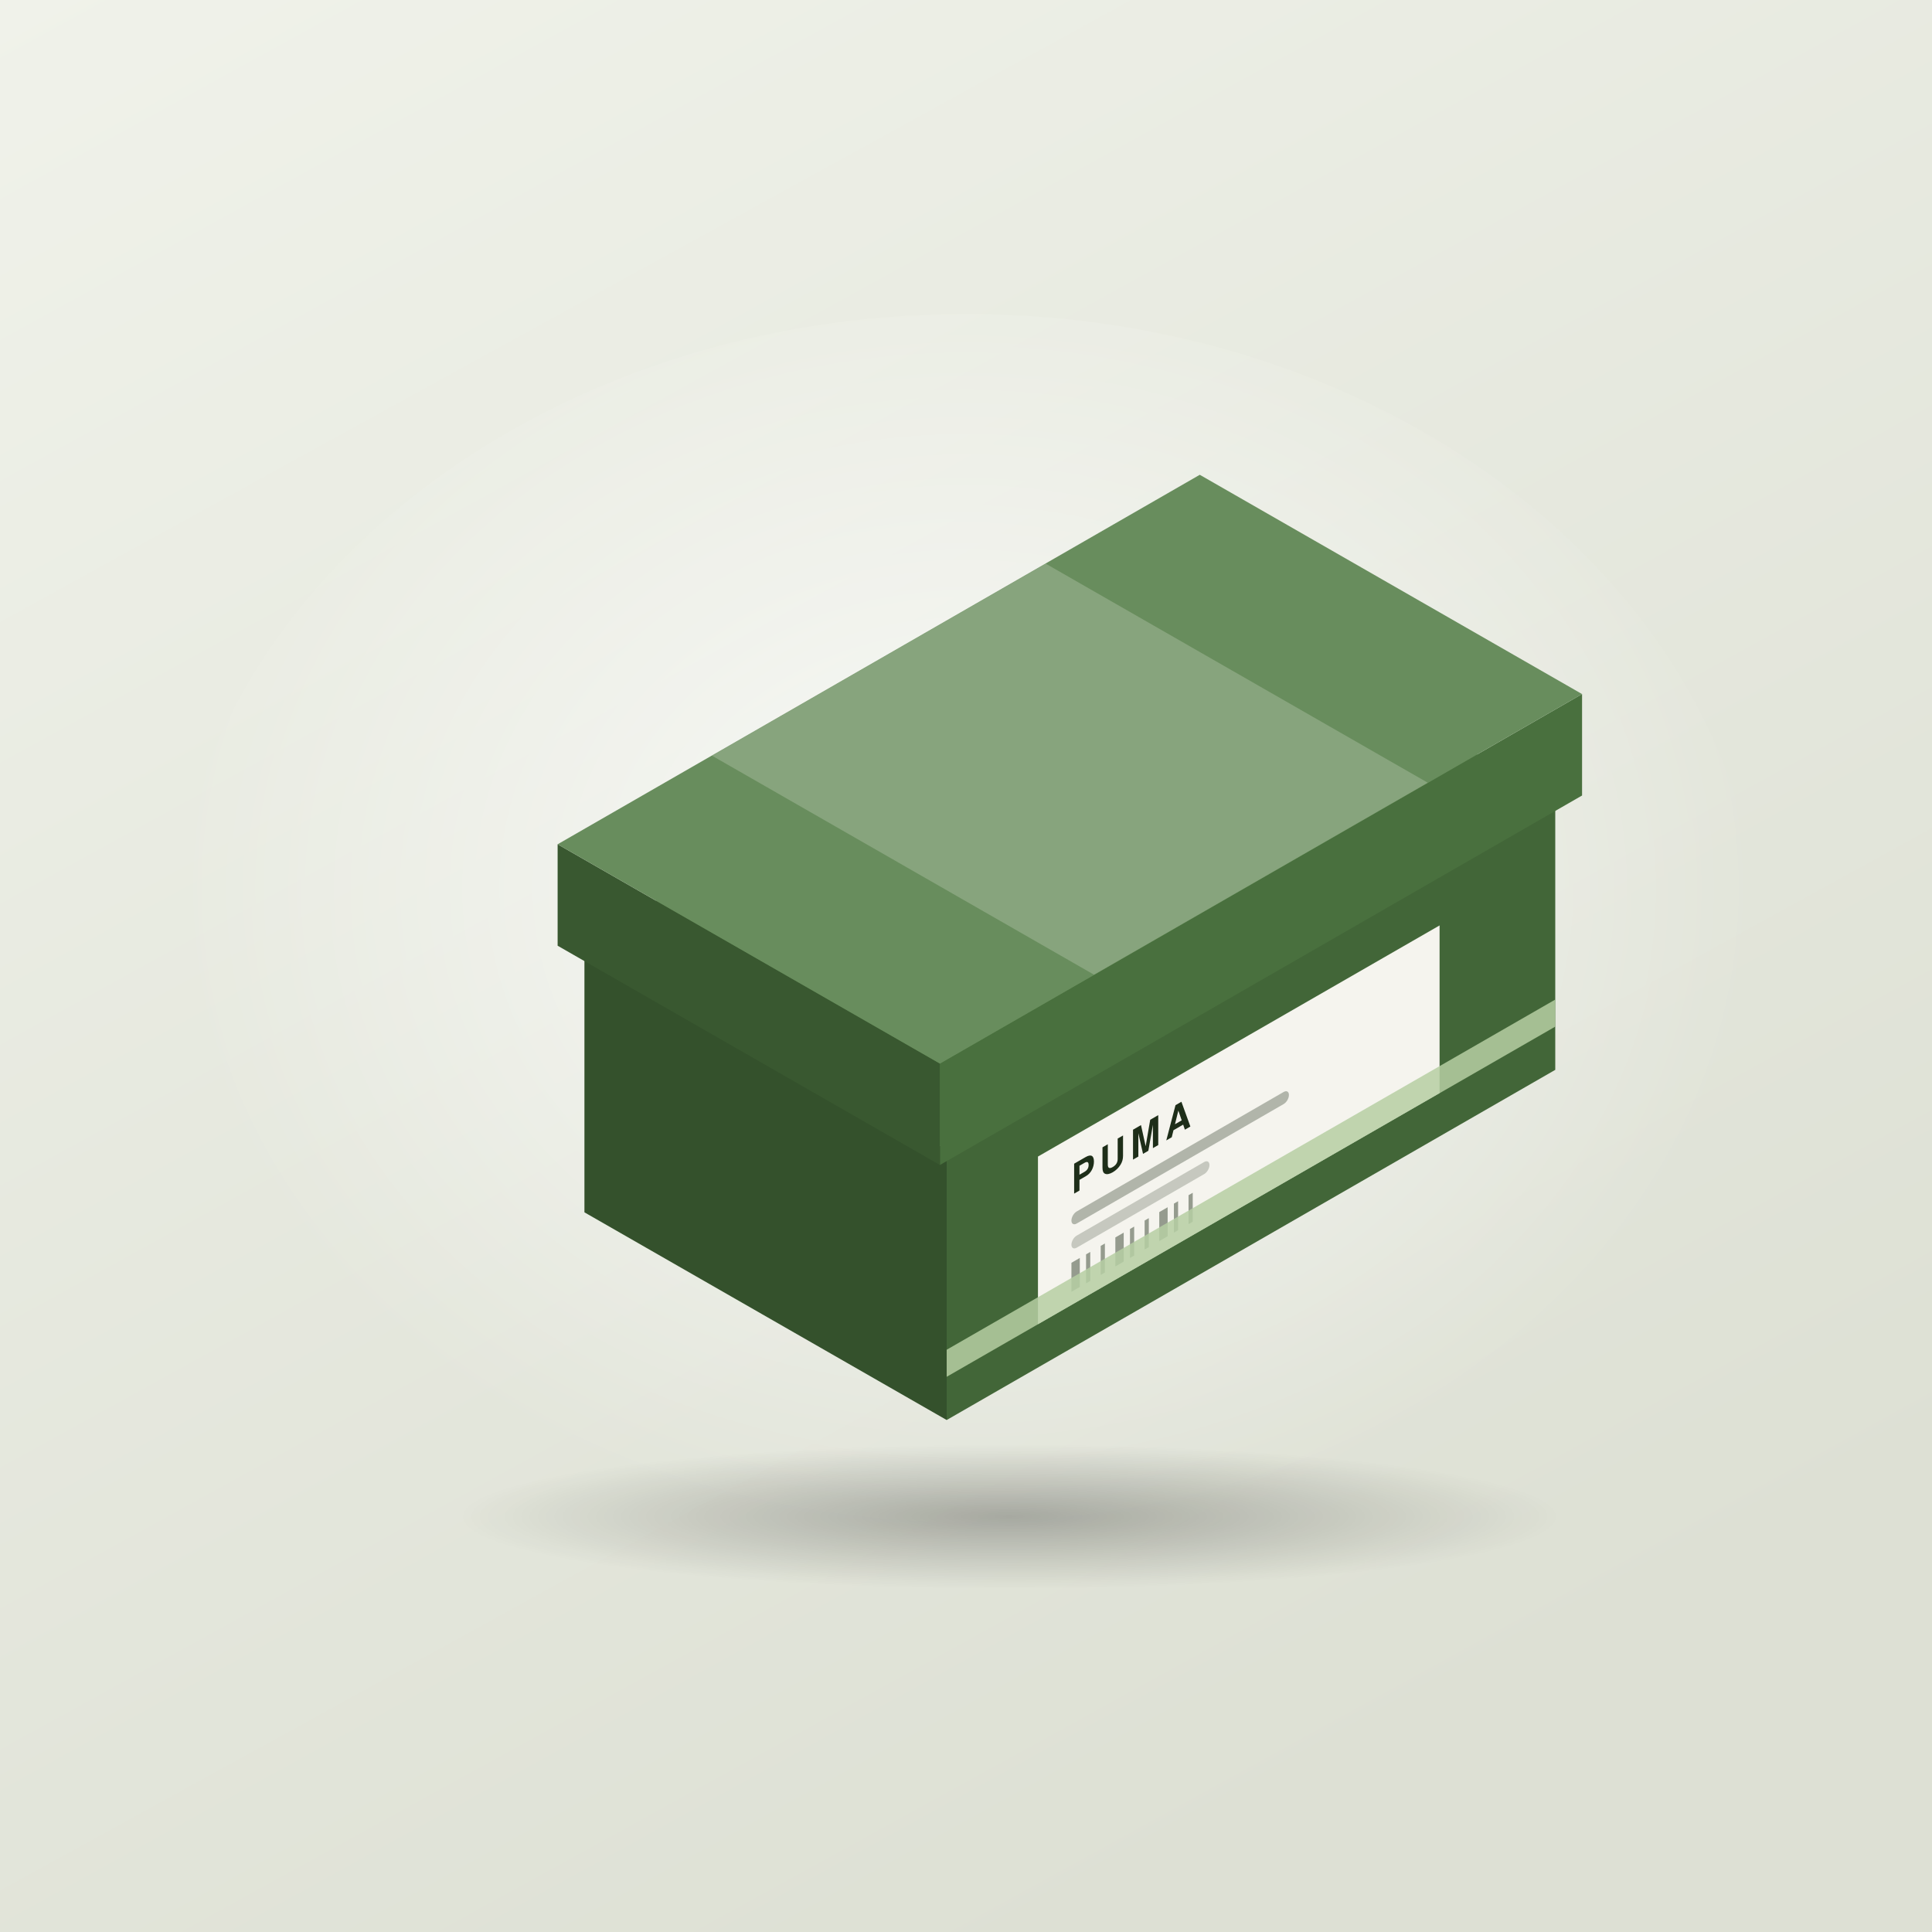
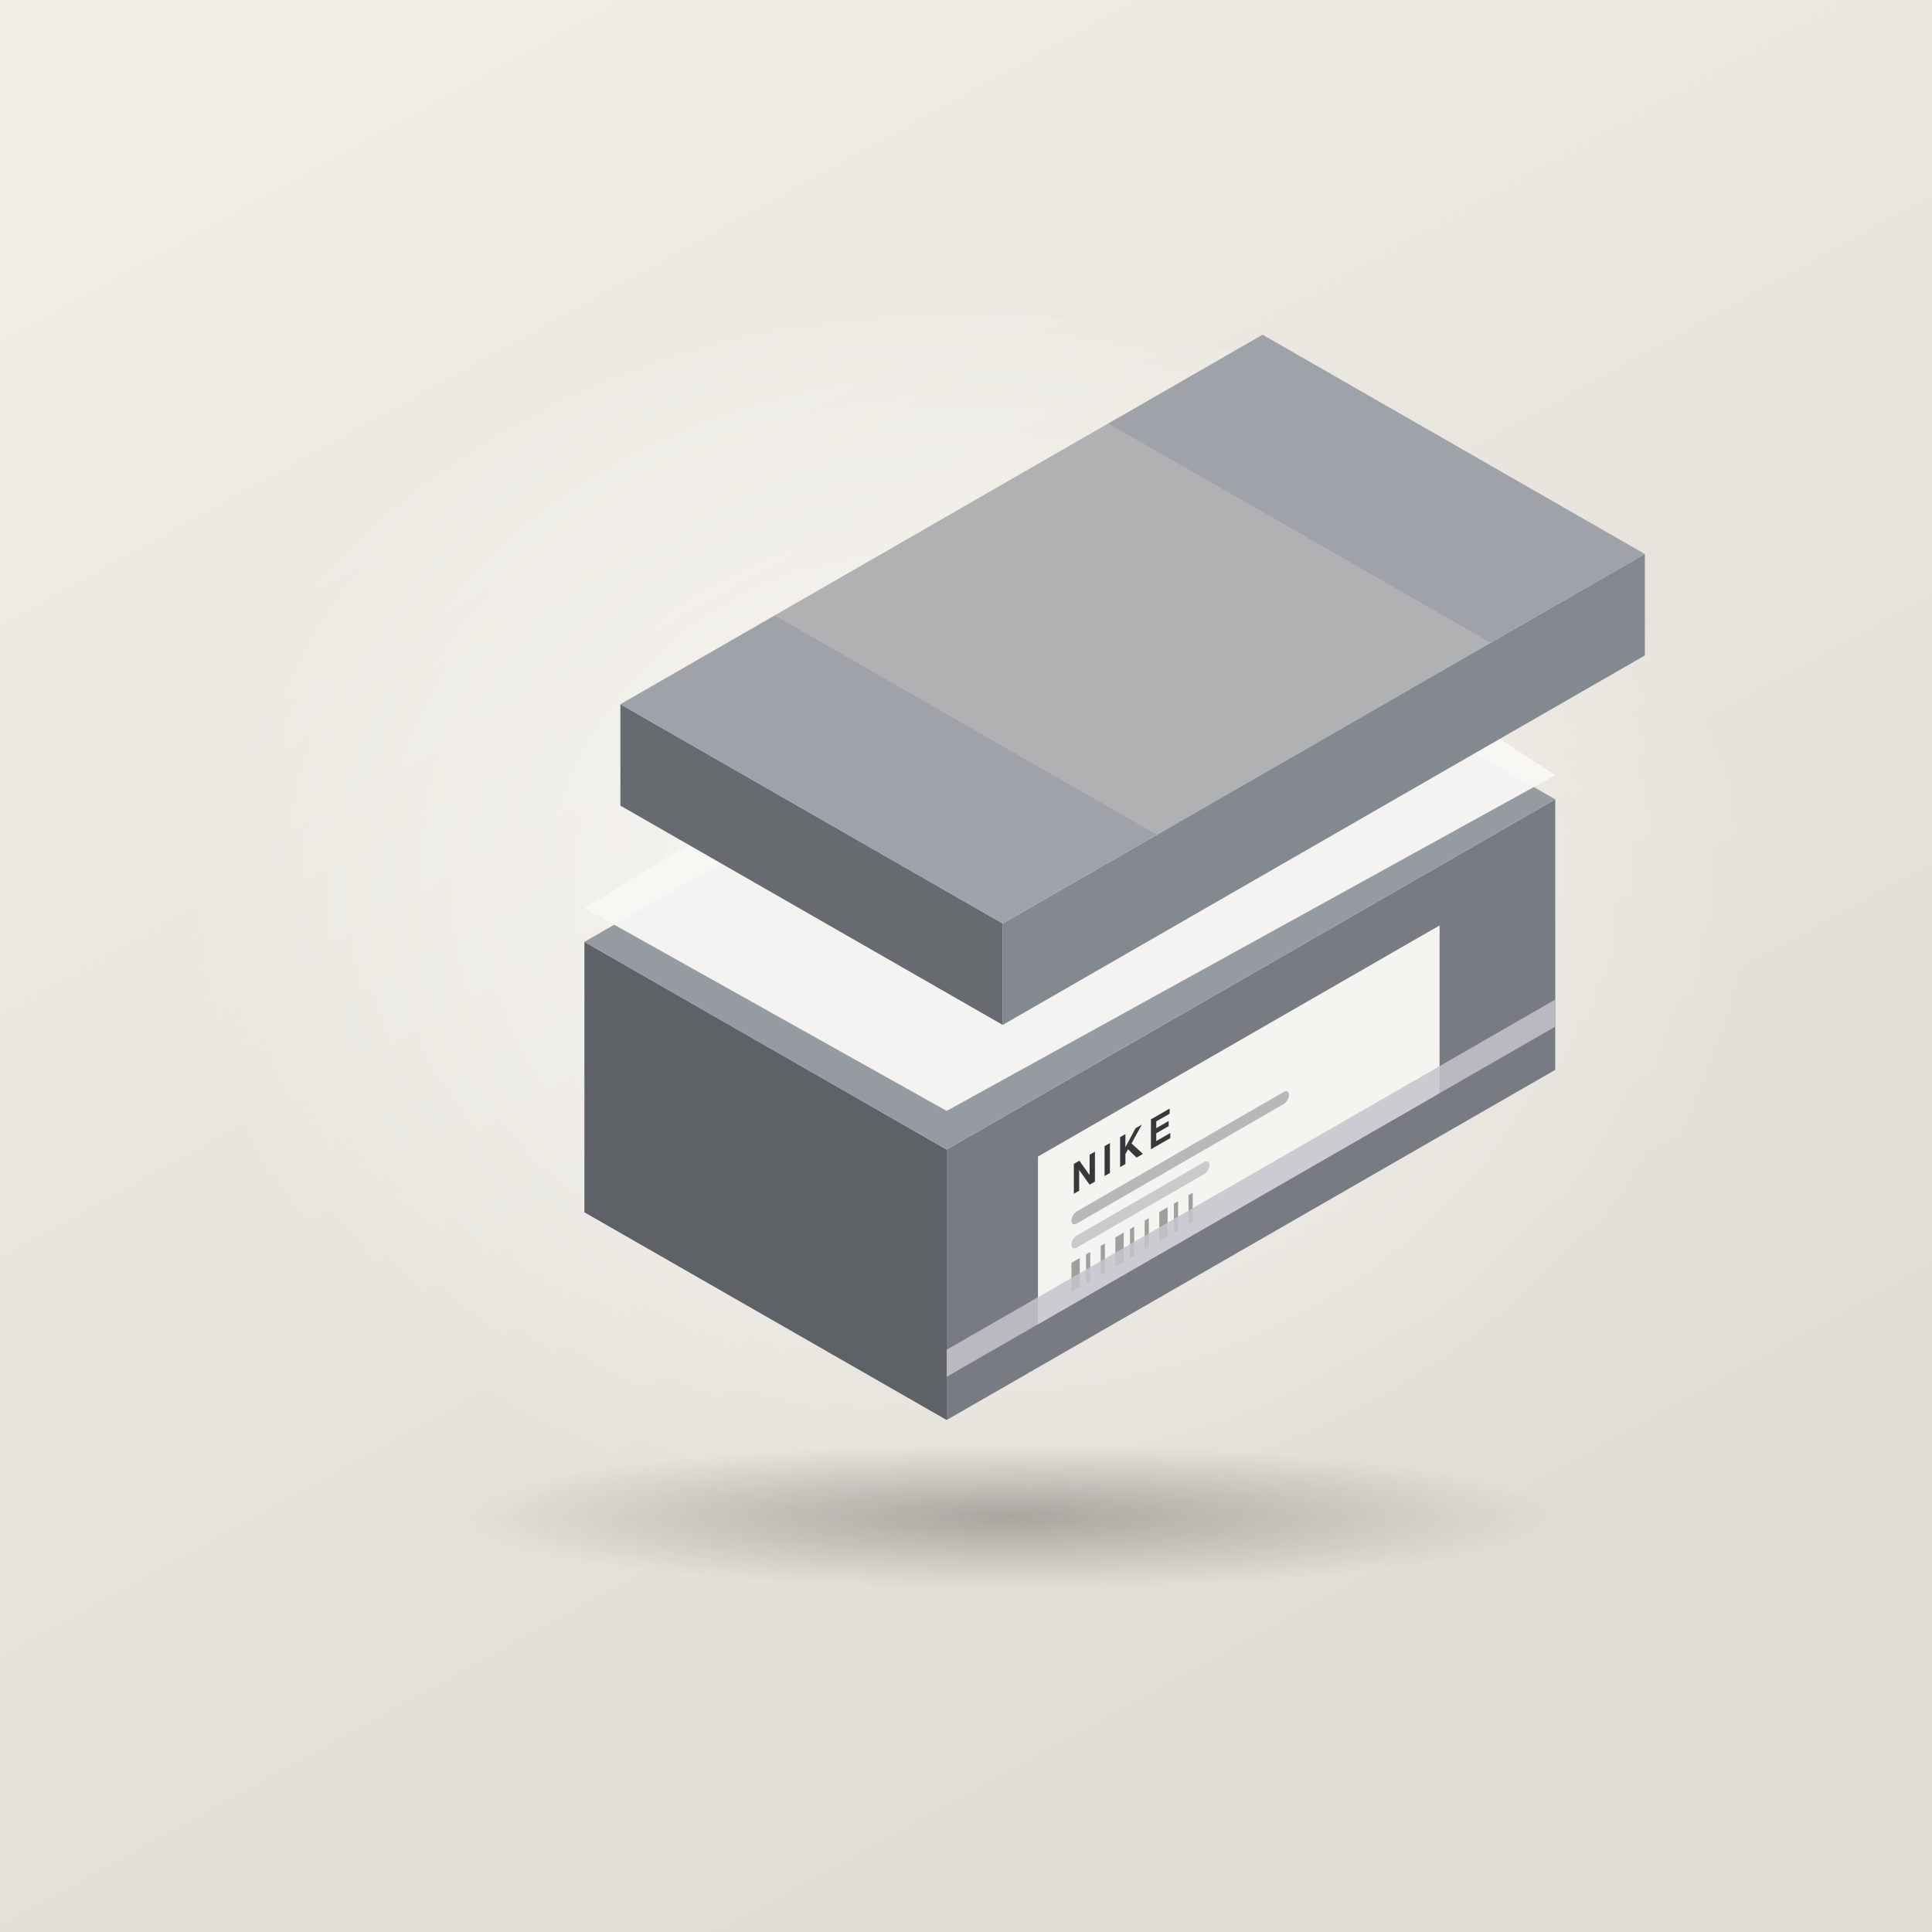
<svg xmlns="http://www.w3.org/2000/svg" viewBox="0 0 800 800" width="800" height="800" role="img">
  <defs>
    <linearGradient id="bg" x1="0" y1="0" x2="0.55" y2="1">
-       <stop offset="0" stop-color="#f0f2ea" />
-       <stop offset="1" stop-color="#dde0d4" />
+       <stop offset="0" stop-color="#f2efe9" />
+       <stop offset="1" stop-color="#e0dcd4" />
    </linearGradient>
    <radialGradient id="glow" cx="0.5" cy="0.44" r="0.5">
      <stop offset="0" stop-color="#ffffff" stop-opacity="0.75" />
      <stop offset="1" stop-color="#ffffff" stop-opacity="0" />
    </radialGradient>
    <radialGradient id="shadow" cx="0.5" cy="0.5" r="0.5">
      <stop offset="0" stop-color="rgba(0,0,0,0.26)" />
      <stop offset="1" stop-color="rgba(0,0,0,0)" />
    </radialGradient>
  </defs>
  <rect width="800" height="800" fill="url(#bg)" />
  <ellipse cx="400" cy="400" rx="330" ry="270" fill="url(#glow)" />
  <ellipse cx="418" cy="628" rx="230" ry="30" fill="url(#shadow)" />
-   <polygon points="392,588 644,443 644,331 392,476" fill="#426638" />
-   <polygon points="392,588 242,502 242,390 392,476" fill="#34512c" />
-   <polygon points="392,476 644,331 494,245 242,390" fill="#5a824e" />
+   <polygon points="392,588 644,443 644,331 392,476" fill="#787c82" />
+   <polygon points="392,588 242,502 242,390 392,476" fill="#5e6266" />
+   <polygon points="392,476 644,331 494,245 242,390" fill="#969aa1" />
+   <polygon points="392,460 644,321 494,223 242,376" fill="#faf8f4" opacity="0.95" />
  <polygon points="429.8,548.3 596.1,452.6 596.1,383.2 429.8,478.9" fill="#faf8f3" opacity="0.97" />
-   <g transform="matrix(0.866,-0.5,0,1,429.8,478.9)" fill="#1e2e19">
-     <text x="16" y="24" font-family="Helvetica, Arial, sans-serif" font-size="17" font-weight="700" letter-spacing="2.5">PUMA</text>
+   <g transform="matrix(0.866,-0.5,0,1,429.8,478.9)" fill="#36383b">
+     <text x="16" y="24" font-family="Helvetica, Arial, sans-serif" font-size="17" font-weight="700" letter-spacing="2.5">NIKE</text>
    <rect x="16" y="32" width="104" height="5" rx="2.5" opacity="0.32" />
    <rect x="16" y="42" width="66" height="5" rx="2.5" opacity="0.22" />
    <rect x="16" y="52" width="4" height="12" opacity="0.45" />
    <rect x="23" y="52" width="2" height="12" opacity="0.45" />
    <rect x="30" y="52" width="2" height="12" opacity="0.45" />
    <rect x="37" y="52" width="4" height="12" opacity="0.45" />
    <rect x="44" y="52" width="2" height="12" opacity="0.45" />
    <rect x="51" y="52" width="2" height="12" opacity="0.45" />
    <rect x="58" y="52" width="4" height="12" opacity="0.45" />
    <rect x="65" y="52" width="2" height="12" opacity="0.45" />
    <rect x="72" y="52" width="2" height="12" opacity="0.45" />
  </g>
-   <polygon points="392,570.1 644,425.1 644,413.9 392,558.9" fill="#b6cfa3" opacity="0.85" />
-   <polygon points="389.2,482.4 655.1,329.4 655.1,287.4 389.2,440.4" fill="#49703e" />
-   <polygon points="389.2,482.4 230.9,391.6 230.9,349.6 389.2,440.4" fill="#395830" />
-   <polygon points="389.2,440.4 655.1,287.4 496.8,196.6 230.9,349.6" fill="#688d5d" />
-   <polygon points="453,403.6 591.2,324.1 433,233.4 294.8,312.9" fill="#f7f5ee" opacity="0.22" />
+   <polygon points="392,570.1 644,425.1 644,413.9 392,558.9" fill="#c3c6cb" opacity="0.85" />
+   <polygon points="415.2,424.4 681.1,271.4 681.1,229.4 415.2,382.4" fill="#84888f" />
+   <polygon points="415.2,424.4 256.9,333.6 256.9,291.6 415.2,382.4" fill="#676b70" />
+   <polygon points="415.2,382.4 681.1,229.4 522.8,138.6 256.9,291.6" fill="#9fa3a9" />
+   <polygon points="479,345.6 617.2,266.1 459,175.4 320.8,254.9" fill="#e8e2d6" opacity="0.22" />
</svg>
